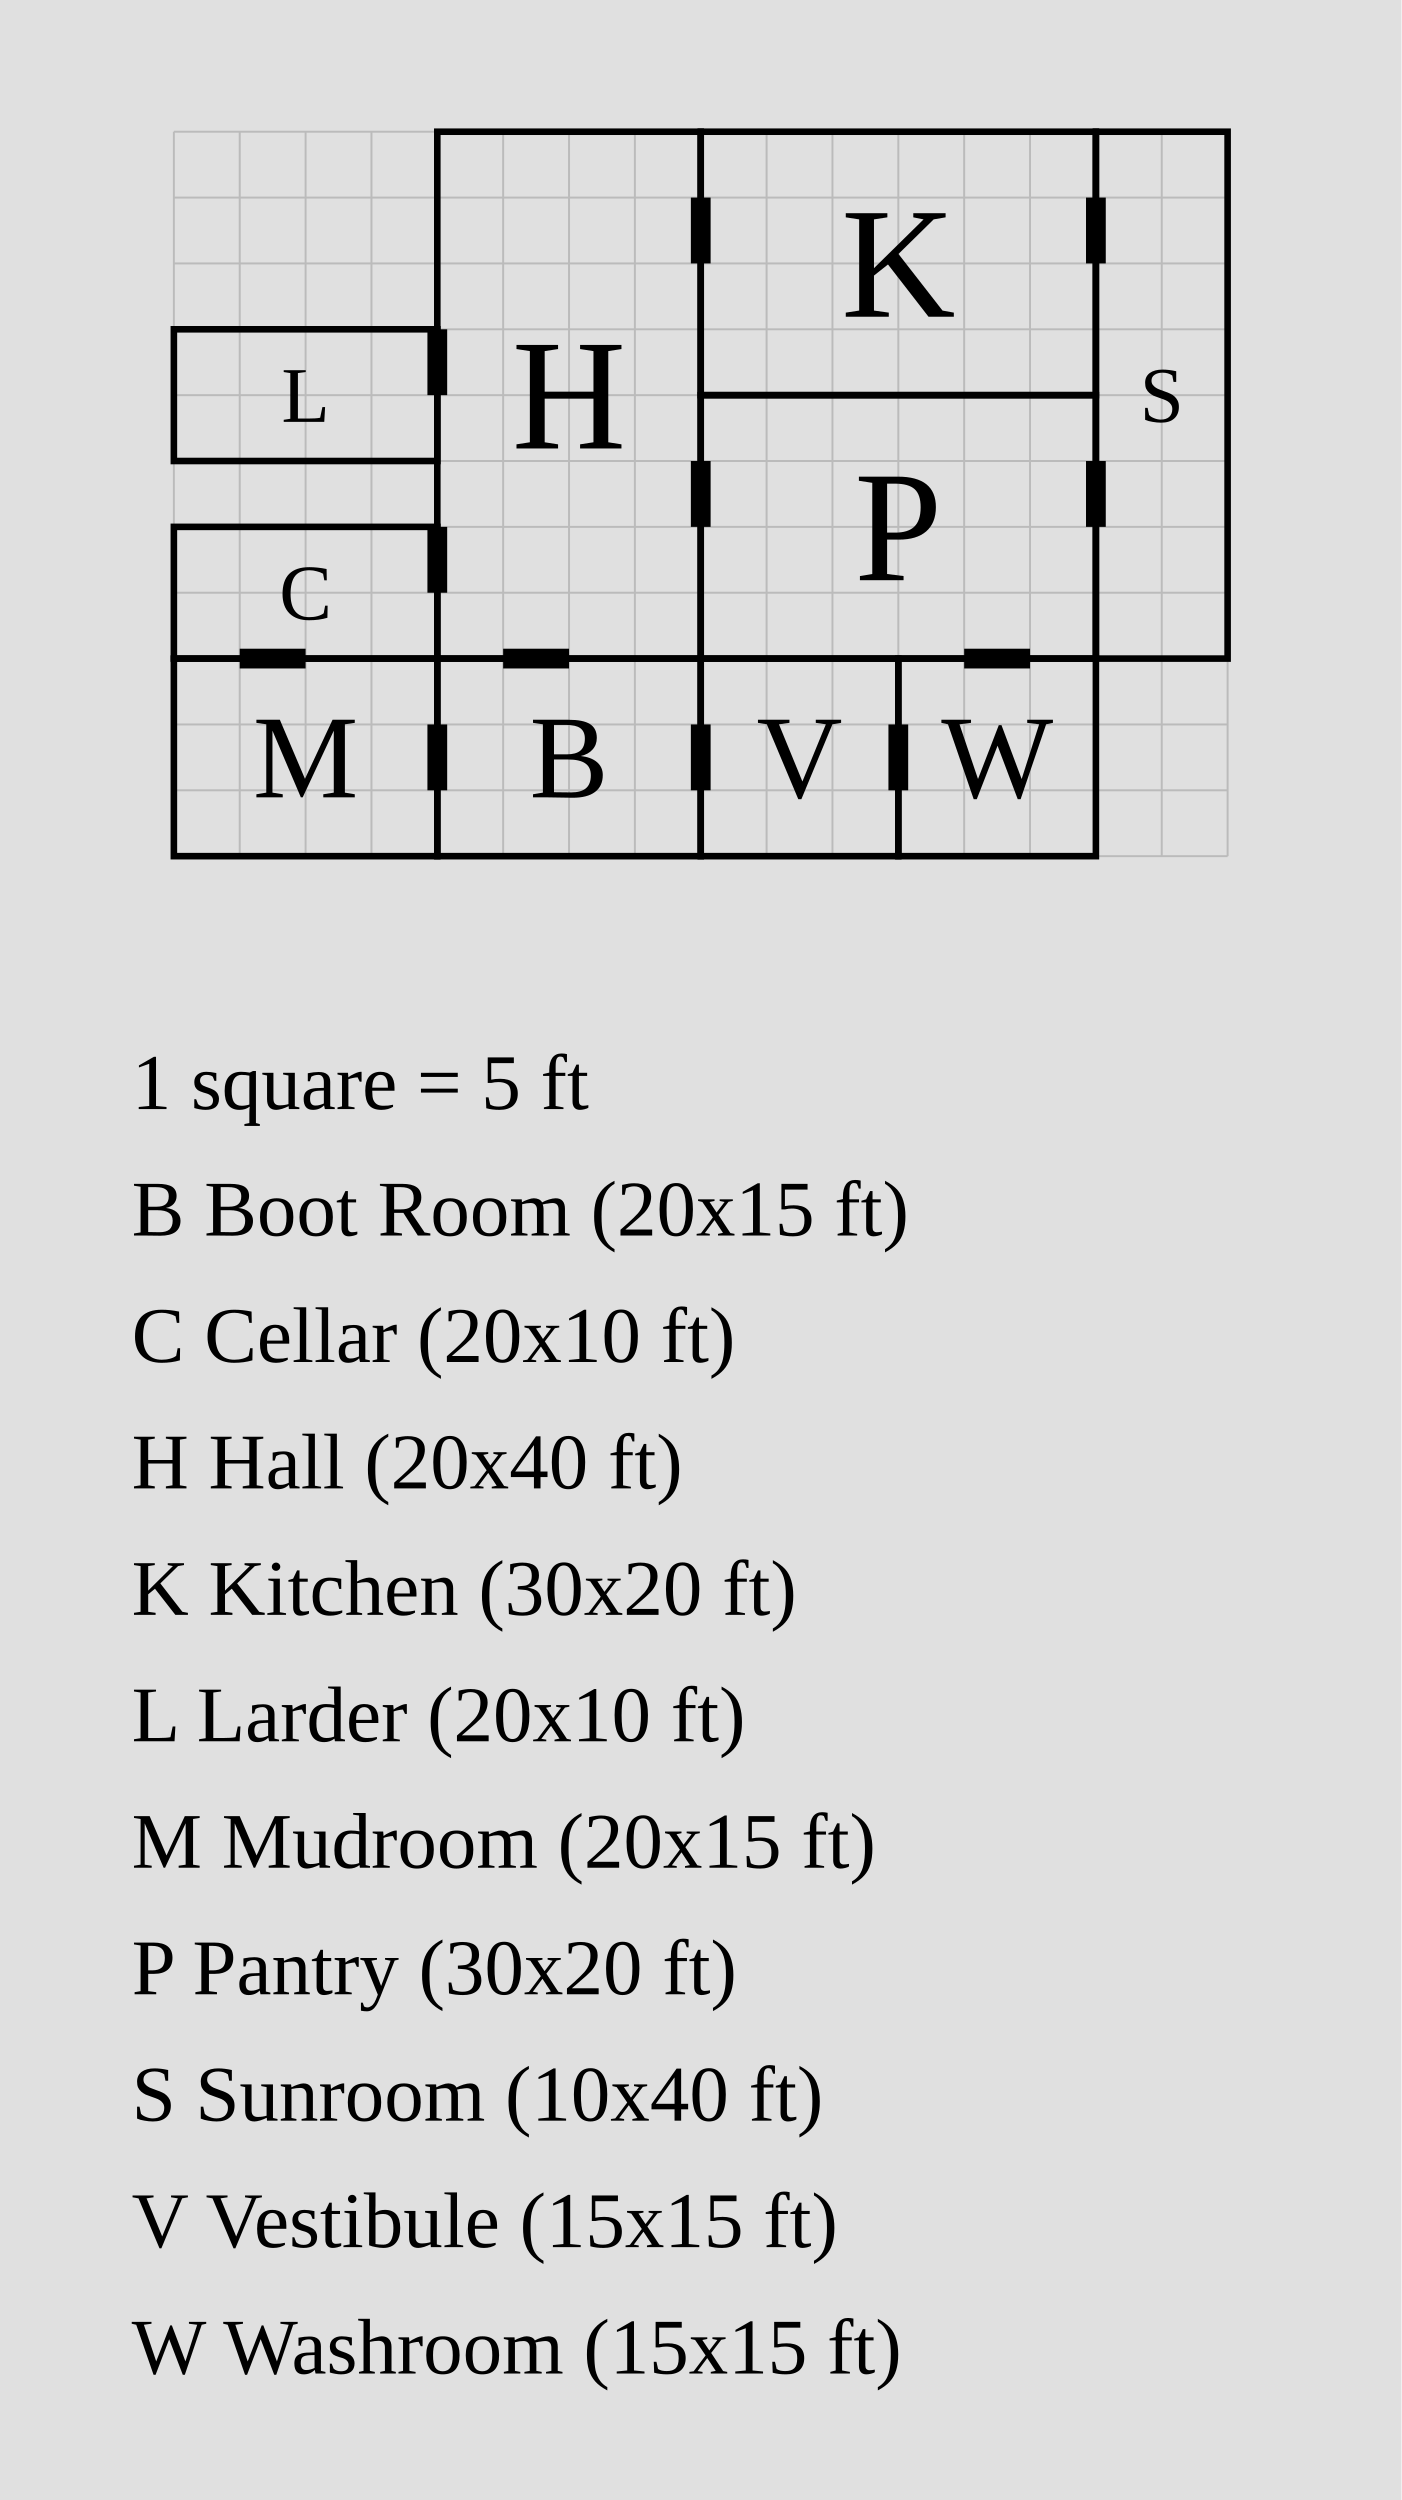
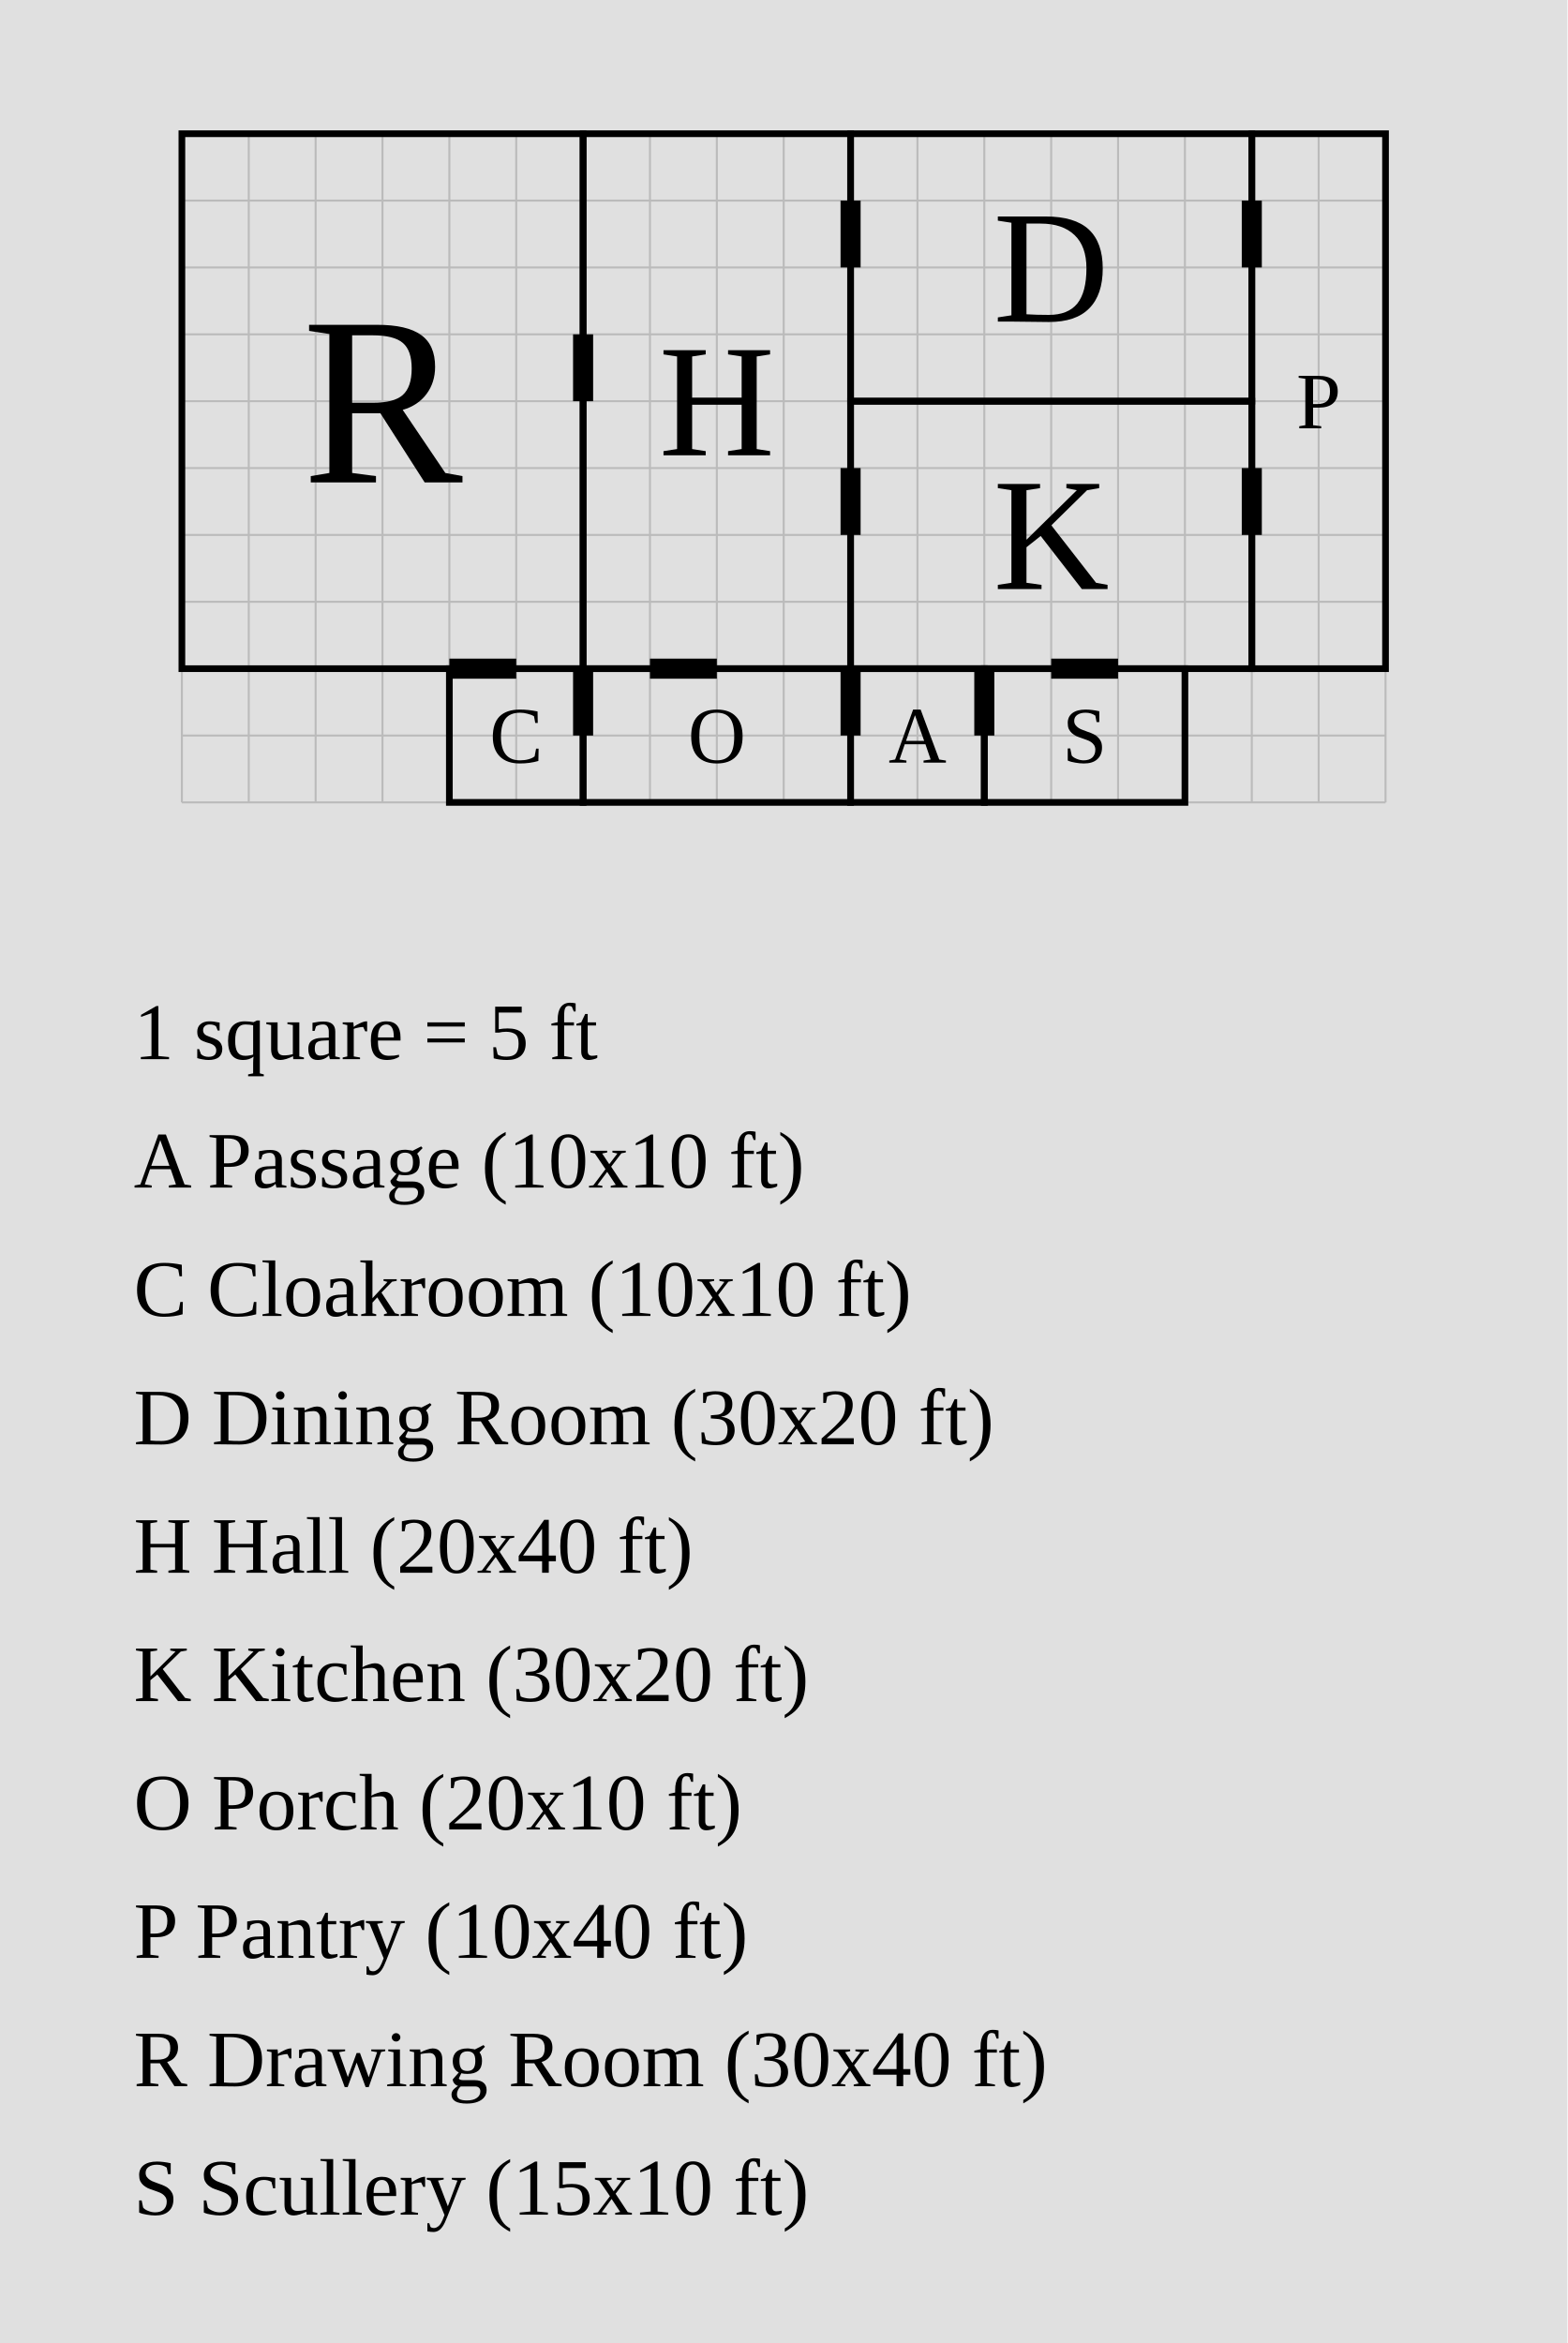
- <svg xmlns="http://www.w3.org/2000/svg" width="1064" height="1898" viewBox="-33.2 -10 106.4 189.8">
-   <rect x="-33.2" y="-10" width="106.4" height="189.8" fill="#e0e0e0" />
+ <svg xmlns="http://www.w3.org/2000/svg" width="1172" height="1752" viewBox="-43.6 -10 117.2 175.2">
+   <rect x="-43.6" y="-10" width="117.2" height="175.2" fill="#e0e0e0" />
  <g stroke="#bbb" stroke-width="0.15">
-     <line x1="-20" y1="0" x2="-20" y2="55" />
-     <line x1="-15" y1="0" x2="-15" y2="55" />
-     <line x1="-10" y1="0" x2="-10" y2="55" />
-     <line x1="-5" y1="0" x2="-5" y2="55" />
-     <line x1="0" y1="0" x2="0" y2="55" />
-     <line x1="5" y1="0" x2="5" y2="55" />
-     <line x1="10" y1="0" x2="10" y2="55" />
-     <line x1="15" y1="0" x2="15" y2="55" />
-     <line x1="20" y1="0" x2="20" y2="55" />
-     <line x1="25" y1="0" x2="25" y2="55" />
-     <line x1="30" y1="0" x2="30" y2="55" />
-     <line x1="35" y1="0" x2="35" y2="55" />
-     <line x1="40" y1="0" x2="40" y2="55" />
-     <line x1="45" y1="0" x2="45" y2="55" />
-     <line x1="50" y1="0" x2="50" y2="55" />
-     <line x1="55" y1="0" x2="55" y2="55" />
-     <line x1="60" y1="0" x2="60" y2="55" />
-     <line x1="-20" y1="0" x2="60" y2="0" />
-     <line x1="-20" y1="5" x2="60" y2="5" />
-     <line x1="-20" y1="10" x2="60" y2="10" />
-     <line x1="-20" y1="15" x2="60" y2="15" />
-     <line x1="-20" y1="20" x2="60" y2="20" />
-     <line x1="-20" y1="25" x2="60" y2="25" />
-     <line x1="-20" y1="30" x2="60" y2="30" />
-     <line x1="-20" y1="35" x2="60" y2="35" />
-     <line x1="-20" y1="40" x2="60" y2="40" />
-     <line x1="-20" y1="45" x2="60" y2="45" />
-     <line x1="-20" y1="50" x2="60" y2="50" />
-     <line x1="-20" y1="55" x2="60" y2="55" />
+     <line x1="-30" y1="0" x2="-30" y2="50" />
+     <line x1="-25" y1="0" x2="-25" y2="50" />
+     <line x1="-20" y1="0" x2="-20" y2="50" />
+     <line x1="-15" y1="0" x2="-15" y2="50" />
+     <line x1="-10" y1="0" x2="-10" y2="50" />
+     <line x1="-5" y1="0" x2="-5" y2="50" />
+     <line x1="0" y1="0" x2="0" y2="50" />
+     <line x1="5" y1="0" x2="5" y2="50" />
+     <line x1="10" y1="0" x2="10" y2="50" />
+     <line x1="15" y1="0" x2="15" y2="50" />
+     <line x1="20" y1="0" x2="20" y2="50" />
+     <line x1="25" y1="0" x2="25" y2="50" />
+     <line x1="30" y1="0" x2="30" y2="50" />
+     <line x1="35" y1="0" x2="35" y2="50" />
+     <line x1="40" y1="0" x2="40" y2="50" />
+     <line x1="45" y1="0" x2="45" y2="50" />
+     <line x1="50" y1="0" x2="50" y2="50" />
+     <line x1="55" y1="0" x2="55" y2="50" />
+     <line x1="60" y1="0" x2="60" y2="50" />
+     <line x1="-30" y1="0" x2="60" y2="0" />
+     <line x1="-30" y1="5" x2="60" y2="5" />
+     <line x1="-30" y1="10" x2="60" y2="10" />
+     <line x1="-30" y1="15" x2="60" y2="15" />
+     <line x1="-30" y1="20" x2="60" y2="20" />
+     <line x1="-30" y1="25" x2="60" y2="25" />
+     <line x1="-30" y1="30" x2="60" y2="30" />
+     <line x1="-30" y1="35" x2="60" y2="35" />
+     <line x1="-30" y1="40" x2="60" y2="40" />
+     <line x1="-30" y1="45" x2="60" y2="45" />
+     <line x1="-30" y1="50" x2="60" y2="50" />
  </g>
-   <rect data-room="boot" x="0" y="40" width="20" height="15" fill="none" stroke="black" stroke-width="0.5" />
-   <text data-room="boot" x="10" y="47.5" text-anchor="middle" dominant-baseline="central" font-size="9">B</text>
-   <rect data-room="cellar" x="-20" y="30" width="20" height="10" fill="none" stroke="black" stroke-width="0.5" />
-   <text data-room="cellar" x="-10" y="35" text-anchor="middle" dominant-baseline="central" font-size="6">C</text>
+   <rect data-room="cloak" x="-10" y="40" width="10" height="10" fill="none" stroke="black" stroke-width="0.5" />
+   <text data-room="cloak" x="-5" y="45" text-anchor="middle" dominant-baseline="central" font-size="6">C</text>
+   <rect data-room="dining" x="20" y="0" width="30" height="20" fill="none" stroke="black" stroke-width="0.5" />
+   <text data-room="dining" x="35" y="10" text-anchor="middle" dominant-baseline="central" font-size="12">D</text>
+   <rect data-room="drawing" x="-30" y="0" width="30" height="40" fill="none" stroke="black" stroke-width="0.5" />
+   <text data-room="drawing" x="-15" y="20" text-anchor="middle" dominant-baseline="central" font-size="18">R</text>
  <rect data-room="hall" x="0" y="0" width="20" height="40" fill="none" stroke="black" stroke-width="0.5" />
  <text data-room="hall" x="10" y="20" text-anchor="middle" dominant-baseline="central" font-size="12">H</text>
-   <rect data-room="kitchen" x="20" y="0" width="30" height="20" fill="none" stroke="black" stroke-width="0.5" />
-   <text data-room="kitchen" x="35" y="10" text-anchor="middle" dominant-baseline="central" font-size="12">K</text>
-   <rect data-room="larder" x="-20" y="15" width="20" height="10" fill="none" stroke="black" stroke-width="0.5" />
-   <text data-room="larder" x="-10" y="20" text-anchor="middle" dominant-baseline="central" font-size="6">L</text>
-   <rect data-room="mudroom" x="-20" y="40" width="20" height="15" fill="none" stroke="black" stroke-width="0.5" />
-   <text data-room="mudroom" x="-10" y="47.5" text-anchor="middle" dominant-baseline="central" font-size="9">M</text>
-   <rect data-room="pantry" x="20" y="20" width="30" height="20" fill="none" stroke="black" stroke-width="0.5" />
-   <text data-room="pantry" x="35" y="30" text-anchor="middle" dominant-baseline="central" font-size="12">P</text>
-   <rect data-room="sunroom" x="50" y="0" width="10" height="40" fill="none" stroke="black" stroke-width="0.5" />
-   <text data-room="sunroom" x="55" y="20" text-anchor="middle" dominant-baseline="central" font-size="6">S</text>
-   <rect data-room="vestibule" x="20" y="40" width="15" height="15" fill="none" stroke="black" stroke-width="0.5" />
-   <text data-room="vestibule" x="27.5" y="47.5" text-anchor="middle" dominant-baseline="central" font-size="9">V</text>
-   <rect data-room="washroom" x="35" y="40" width="15" height="15" fill="none" stroke="black" stroke-width="0.5" />
-   <text data-room="washroom" x="42.5" y="47.5" text-anchor="middle" dominant-baseline="central" font-size="9">W</text>
-   <line class="door" x1="-15" y1="40" x2="-10" y2="40" stroke="black" stroke-width="1.5" />
+   <rect data-room="kitchen" x="20" y="20" width="30" height="20" fill="none" stroke="black" stroke-width="0.5" />
+   <text data-room="kitchen" x="35" y="30" text-anchor="middle" dominant-baseline="central" font-size="12">K</text>
+   <rect data-room="pantry" x="50" y="0" width="10" height="40" fill="none" stroke="black" stroke-width="0.5" />
+   <text data-room="pantry" x="55" y="20" text-anchor="middle" dominant-baseline="central" font-size="6">P</text>
+   <rect data-room="passage" x="20" y="40" width="10" height="10" fill="none" stroke="black" stroke-width="0.5" />
+   <text data-room="passage" x="25" y="45" text-anchor="middle" dominant-baseline="central" font-size="6">A</text>
+   <rect data-room="porch" x="0" y="40" width="20" height="10" fill="none" stroke="black" stroke-width="0.5" />
+   <text data-room="porch" x="10" y="45" text-anchor="middle" dominant-baseline="central" font-size="6">O</text>
+   <rect data-room="scullery" x="30" y="40" width="15" height="10" fill="none" stroke="black" stroke-width="0.5" />
+   <text data-room="scullery" x="37.5" y="45" text-anchor="middle" dominant-baseline="central" font-size="6">S</text>
+   <line class="door" x1="-10" y1="40" x2="-5" y2="40" stroke="black" stroke-width="1.5" />
  <line class="door" x1="0" y1="15" x2="0" y2="20" stroke="black" stroke-width="1.5" />
-   <line class="door" x1="0" y1="30" x2="0" y2="35" stroke="black" stroke-width="1.5" />
-   <line class="door" x1="0" y1="45" x2="0" y2="50" stroke="black" stroke-width="1.5" />
+   <line class="door" x1="0" y1="40" x2="0" y2="45" stroke="black" stroke-width="1.5" />
  <line class="door" x1="5" y1="40" x2="10" y2="40" stroke="black" stroke-width="1.5" />
  <line class="door" x1="20" y1="5" x2="20" y2="10" stroke="black" stroke-width="1.5" />
  <line class="door" x1="20" y1="25" x2="20" y2="30" stroke="black" stroke-width="1.5" />
-   <line class="door" x1="20" y1="45" x2="20" y2="50" stroke="black" stroke-width="1.5" />
-   <line class="door" x1="35" y1="45" x2="35" y2="50" stroke="black" stroke-width="1.5" />
-   <line class="door" x1="40" y1="40" x2="45" y2="40" stroke="black" stroke-width="1.5" />
+   <line class="door" x1="20" y1="40" x2="20" y2="45" stroke="black" stroke-width="1.5" />
+   <line class="door" x1="30" y1="40" x2="30" y2="45" stroke="black" stroke-width="1.5" />
+   <line class="door" x1="35" y1="40" x2="40" y2="40" stroke="black" stroke-width="1.5" />
  <line class="door" x1="50" y1="5" x2="50" y2="10" stroke="black" stroke-width="1.5" />
  <line class="door" x1="50" y1="25" x2="50" y2="30" stroke="black" stroke-width="1.5" />
-   <text class="scale" x="-23.2" y="74.2" font-size="6">1 square = 5 ft</text>
-   <text class="key" x="-23.2" y="83.8" font-size="6">B  Boot Room  (20x15 ft)</text>
-   <text class="key" x="-23.2" y="93.4" font-size="6">C  Cellar  (20x10 ft)</text>
-   <text class="key" x="-23.2" y="103" font-size="6">H  Hall  (20x40 ft)</text>
-   <text class="key" x="-23.2" y="112.6" font-size="6">K  Kitchen  (30x20 ft)</text>
-   <text class="key" x="-23.2" y="122.2" font-size="6">L  Larder  (20x10 ft)</text>
-   <text class="key" x="-23.2" y="131.8" font-size="6">M  Mudroom  (20x15 ft)</text>
-   <text class="key" x="-23.2" y="141.4" font-size="6">P  Pantry  (30x20 ft)</text>
-   <text class="key" x="-23.2" y="151" font-size="6">S  Sunroom  (10x40 ft)</text>
-   <text class="key" x="-23.2" y="160.6" font-size="6">V  Vestibule  (15x15 ft)</text>
-   <text class="key" x="-23.2" y="170.2" font-size="6">W  Washroom  (15x15 ft)</text>
+   <text class="scale" x="-33.6" y="69.2" font-size="6">1 square = 5 ft</text>
+   <text class="key" x="-33.6" y="78.8" font-size="6">A  Passage  (10x10 ft)</text>
+   <text class="key" x="-33.6" y="88.4" font-size="6">C  Cloakroom  (10x10 ft)</text>
+   <text class="key" x="-33.6" y="98" font-size="6">D  Dining Room  (30x20 ft)</text>
+   <text class="key" x="-33.6" y="107.6" font-size="6">H  Hall  (20x40 ft)</text>
+   <text class="key" x="-33.6" y="117.2" font-size="6">K  Kitchen  (30x20 ft)</text>
+   <text class="key" x="-33.6" y="126.8" font-size="6">O  Porch  (20x10 ft)</text>
+   <text class="key" x="-33.6" y="136.4" font-size="6">P  Pantry  (10x40 ft)</text>
+   <text class="key" x="-33.6" y="146" font-size="6">R  Drawing Room  (30x40 ft)</text>
+   <text class="key" x="-33.6" y="155.6" font-size="6">S  Scullery  (15x10 ft)</text>
</svg>
